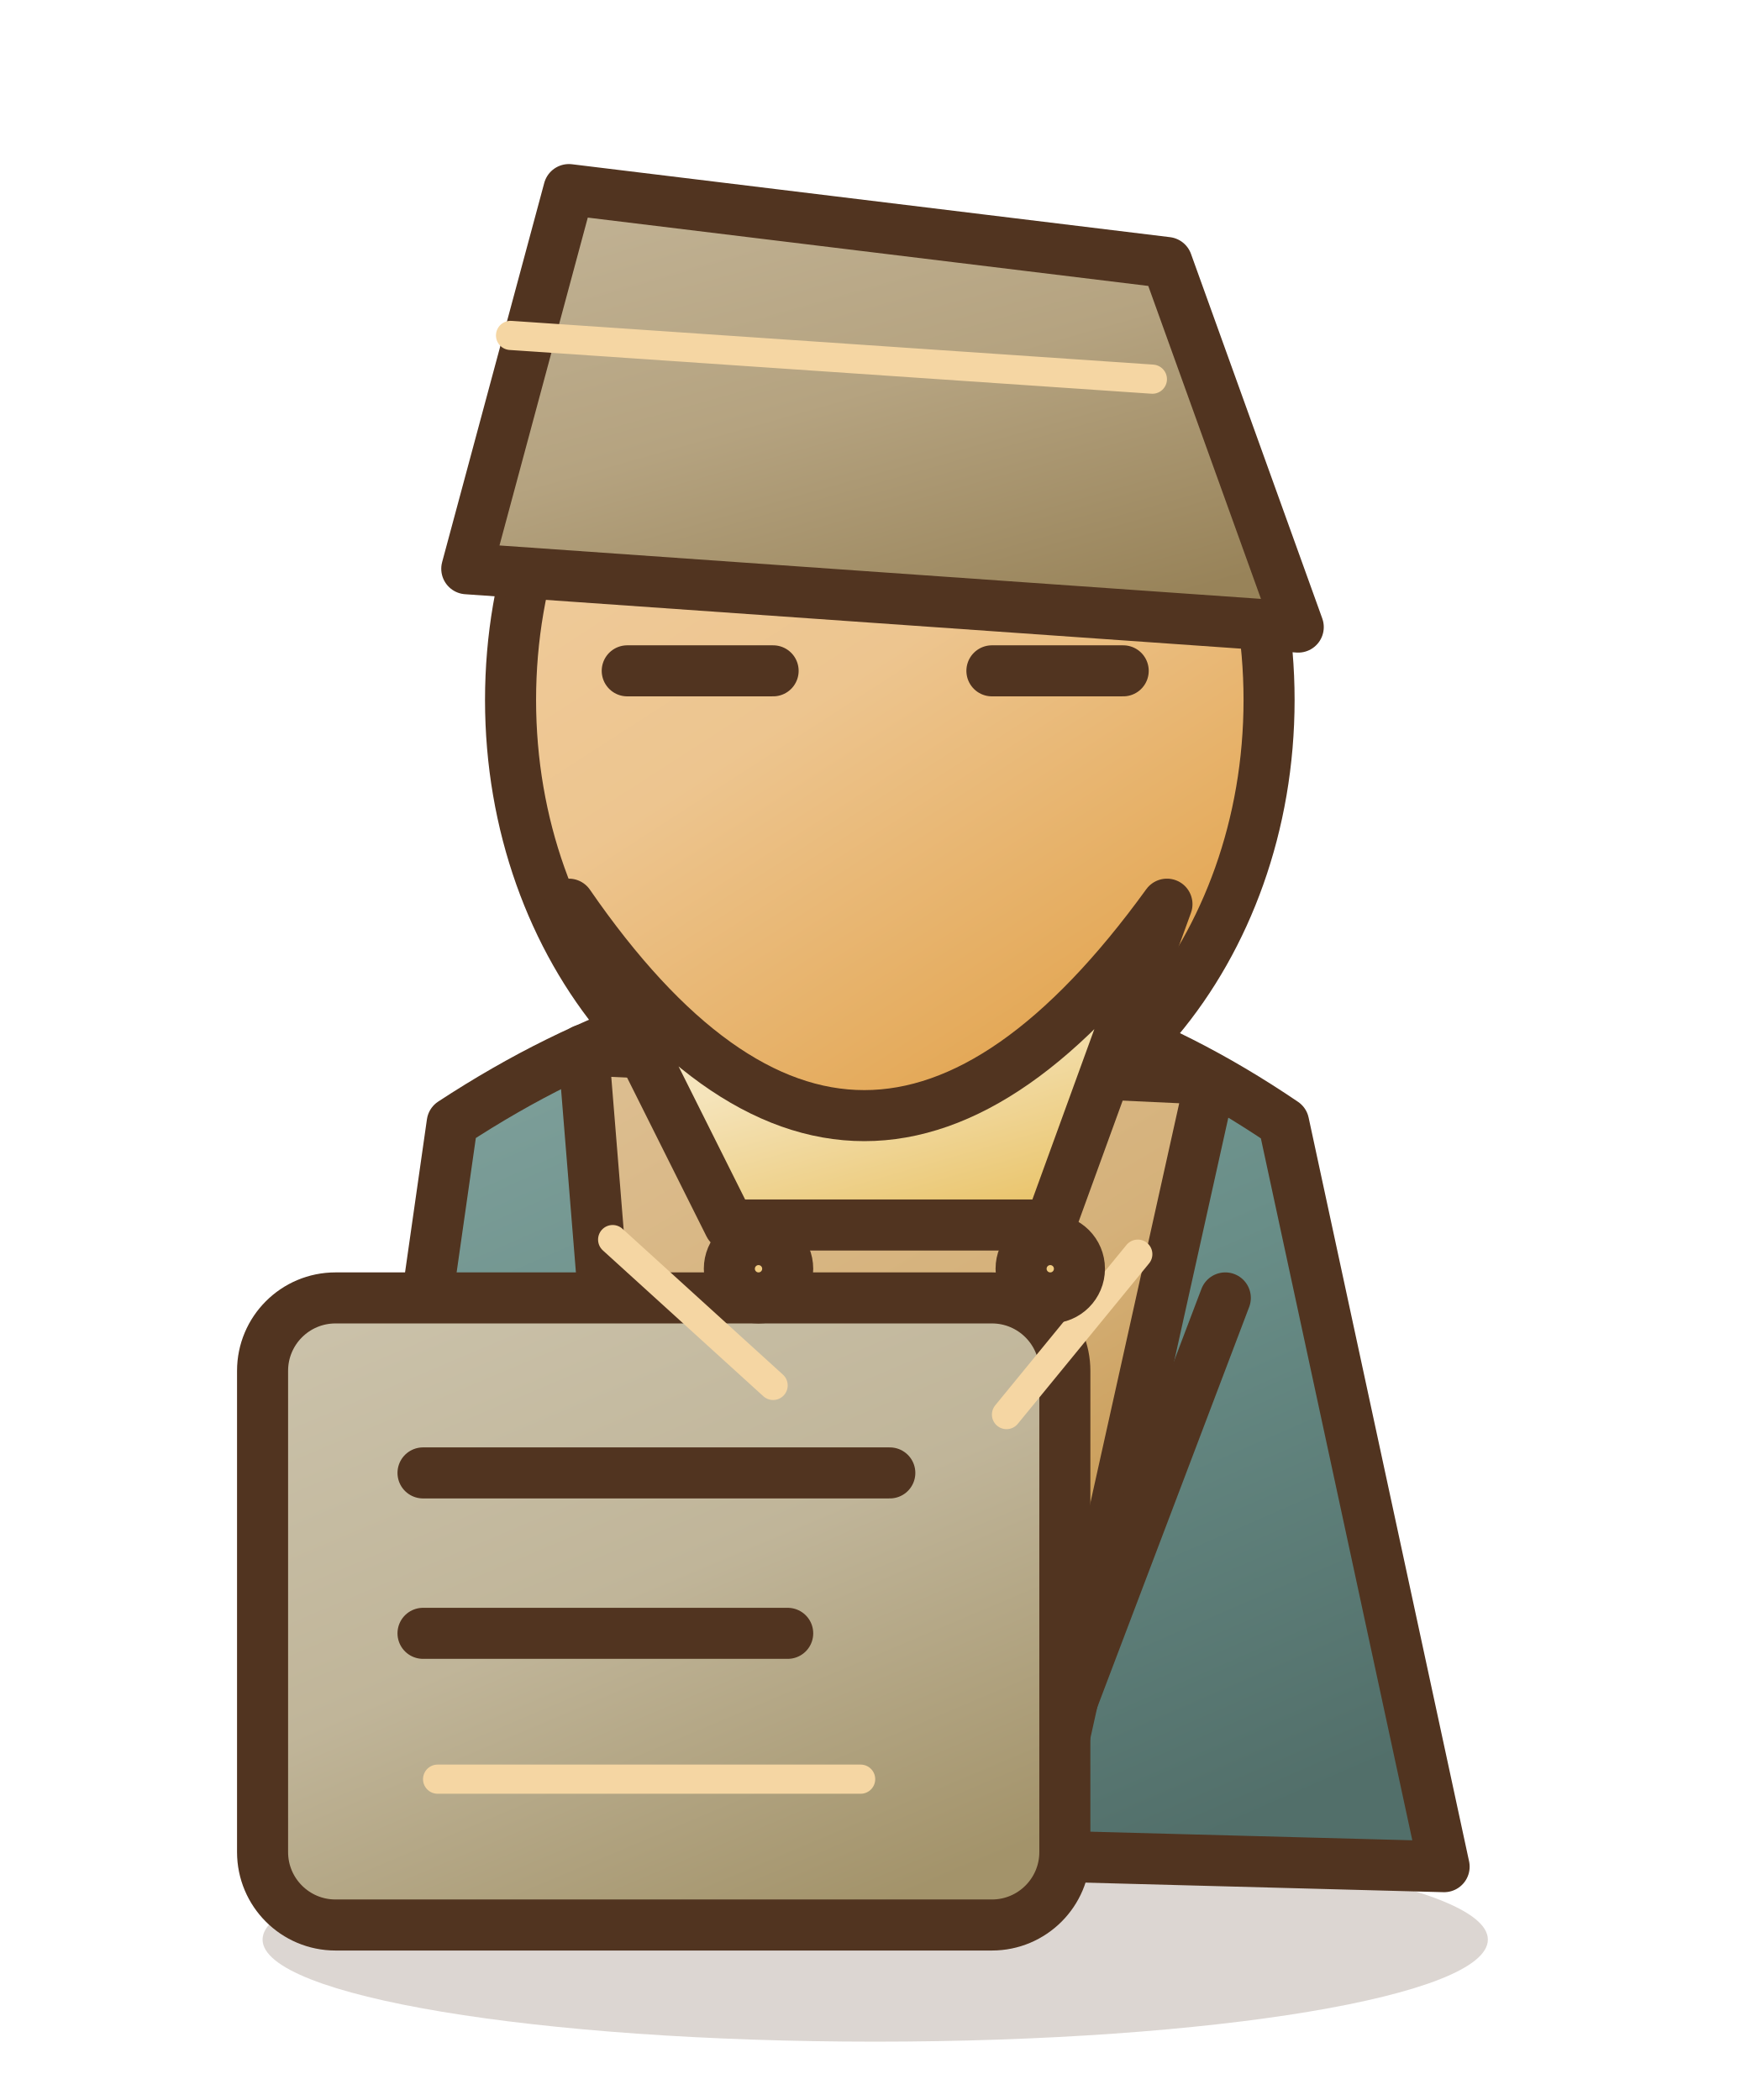
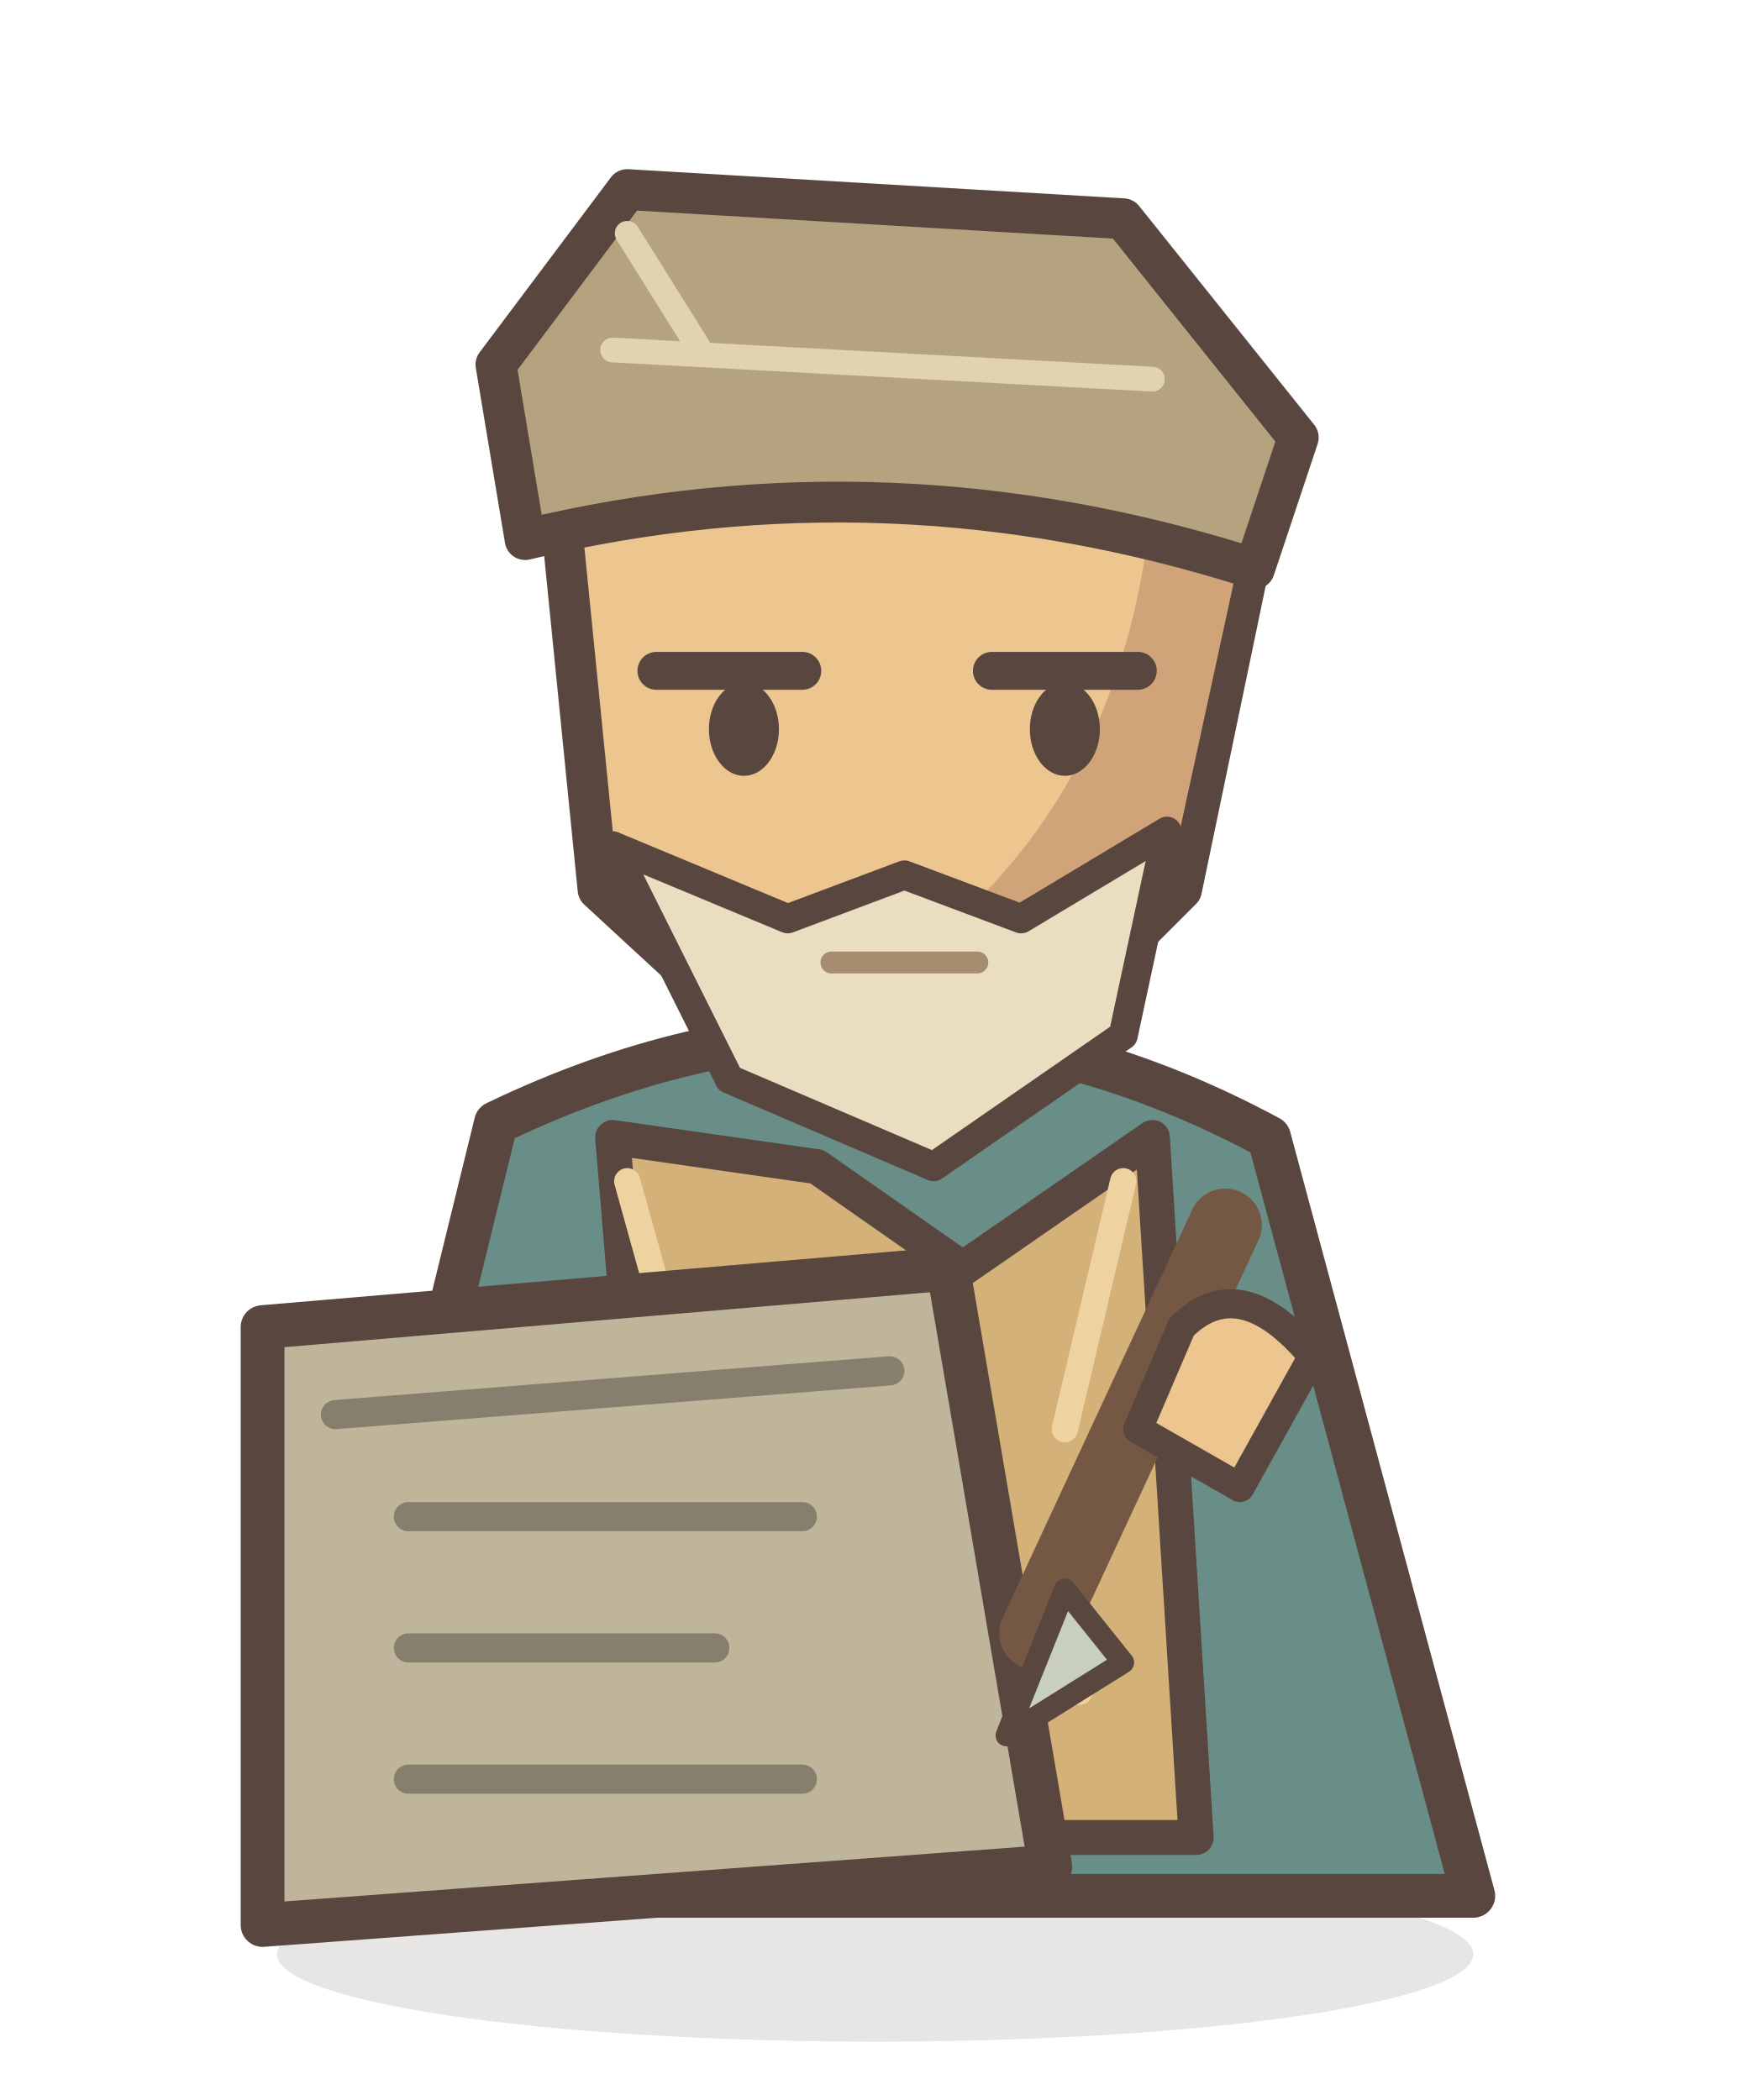
- <svg xmlns="http://www.w3.org/2000/svg" width="120" height="144" viewBox="0 0 120 144" data-art-direction="desert-atelier-v1">
-   <defs id="art-materials">
-     <linearGradient id="material-0" x1="0.18" y1="0" x2="0.72" y2="1">
-       <stop offset="0" stop-color="#80a19c" />
-       <stop offset=".48" stop-color="#698e88" />
-       <stop offset="1" stop-color="#526f6a" />
-     </linearGradient>
-     <linearGradient id="material-1" x1="0.18" y1="0" x2="0.72" y2="1">
-       <stop offset="0" stop-color="#dcbd8f" />
-       <stop offset=".48" stop-color="#d5b17a" />
-       <stop offset="1" stop-color="#c39042" />
-     </linearGradient>
-     <linearGradient id="material-2" x1="0.18" y1="0" x2="0.72" y2="1">
-       <stop offset="0" stop-color="#f0cea1" />
-       <stop offset=".48" stop-color="#edc58f" />
-       <stop offset="1" stop-color="#e1a047" />
-     </linearGradient>
-     <linearGradient id="material-3" x1="0.18" y1="0" x2="0.72" y2="1">
-       <stop offset="0" stop-color="#c1b294" />
-       <stop offset=".48" stop-color="#b5a380" />
-       <stop offset="1" stop-color="#988359" />
-     </linearGradient>
-     <linearGradient id="material-4" x1="0.18" y1="0" x2="0.72" y2="1">
-       <stop offset="0" stop-color="#f7e8c6" />
-       <stop offset=".48" stop-color="#f5e4bb" />
-       <stop offset="1" stop-color="#e9c368" />
-     </linearGradient>
-     <linearGradient id="material-5" x1="0.18" y1="0" x2="0.72" y2="1">
-       <stop offset="0" stop-color="#cac1a9" />
-       <stop offset=".48" stop-color="#c0b599" />
-       <stop offset="1" stop-color="#a3936a" />
-     </linearGradient>
-   </defs>
-   <ellipse cx="60" cy="133" rx="42" ry="7" fill="#513420" opacity="0.2" />
-   <g stroke="#513420" stroke-width="3.5" stroke-linecap="round" stroke-linejoin="round">
-     <path d="M24 126L31 77Q60 58 88 77L99 128Z" fill="url(#material-0)" data-base-fill="#698e88" />
-     <path d="M40 72L43 109L73 119L83 74Z" fill="url(#material-1)" data-base-fill="#d5b17a" />
-     <ellipse cx="61" cy="48" rx="26" ry="31" fill="url(#material-2)" data-base-fill="#edc58f" />
-     <path d="M32 39L39 13L80 18L89 43Z" fill="url(#material-3)" data-base-fill="#b5a380" />
-     <path d="M39 62Q59 91 80 62L72 84H50Z" fill="url(#material-4)" data-base-fill="#f5e4bb" />
-     <path d="M43 46H53M68 46H77" fill="none" />
-     <rect x="18" y="89" width="55" height="43" rx="5" fill="url(#material-5)" data-base-fill="#c0b599" />
-     <path d="M29 101H61M29 112H54M84 89L73 118" fill="none" />
-     <path d="M42 85l11 10m25-9-9 11M35 23l44 3M30 122h29" fill="none" stroke="#f5d6a3" stroke-width="2" />
-     <circle cx="52" cy="87" r="2" fill="#f1cc83" />
-     <circle cx="72" cy="87" r="2" fill="#f1cc83" />
-   </g>
+ <svg xmlns="http://www.w3.org/2000/svg" width="120" height="144" viewBox="0 0 120 144" data-art-direction="character-refinement-v1">
+   <ellipse cx="60" cy="134" rx="41" ry="6" fill="#59473f" stroke="none" stroke-width="2.4" fill-opacity="0.133" />
+   <path d="M34 77Q61 64 87 78L101 130H21Z" fill="#698e88" stroke="#59473f" stroke-width="3" stroke-linecap="round" stroke-linejoin="round" />
+   <path d="M42 78L46 126H82L79 78 66 87 56 80Z" fill="#d5b17a" stroke="#59473f" stroke-width="2.4" stroke-linecap="round" stroke-linejoin="round" />
+   <path d="M43 81L48 99M77 81L73 98M48 116H74" fill="none" stroke="#eed3a0" stroke-width="1.8" stroke-linecap="round" stroke-linejoin="round" />
+   <path d="M38 31Q41 15 62 15 85 17 86 37L81 61 69 73H54L41 61Z" fill="#edc58f" stroke="#59473f" stroke-width="2.8" stroke-linecap="round" stroke-linejoin="round" />
+   <path d="M79 34L85 38 80 61 67 70 59 68Q77 57 79 34Z" fill="#d0a379" stroke="none" stroke-width="2.4" stroke-linecap="round" stroke-linejoin="round" />
+   <path d="M36 37L34 25 43 13 77 15 89 30 86 39Q61 31 36 37Z" fill="#b5a380" stroke="#59473f" stroke-width="2.8" stroke-linecap="round" stroke-linejoin="round" />
+   <path d="M42 24L79 26M43 16L48 24" fill="none" stroke="#e0d3ad" stroke-width="1.7" stroke-linecap="round" stroke-linejoin="round" />
+   <path d="M42 58L54 63 62 60 70 63 80 57 77 71 64 80 50 74Z" fill="#e9dec0" stroke="#59473f" stroke-width="2" stroke-linecap="round" stroke-linejoin="round" />
+   <path d="M45 46H55M68 46H78" fill="none" stroke="#59473f" stroke-width="2.6" stroke-linecap="round" stroke-linejoin="round" />
+   <ellipse cx="51" cy="50" rx="2.4" ry="3.2" fill="#59473f" stroke="none" stroke-width="2.4" />
+   <ellipse cx="73" cy="50" rx="2.4" ry="3.2" fill="#59473f" stroke="none" stroke-width="2.4" />
+   <path d="M57 66H67" fill="none" stroke="#a68d70" stroke-width="1.5" stroke-linecap="round" stroke-linejoin="round" />
+   <path d="M18 91L65 87 72 128 18 132Z" fill="#beb59b" stroke="#59473f" stroke-width="3" stroke-linecap="round" stroke-linejoin="round" />
+   <path d="M23 97L61 94M28 104H55M28 113H49M28 122H55" fill="none" stroke="#867f6d" stroke-width="2" stroke-linecap="round" stroke-linejoin="round" />
+   <path d="M84 84L71 112" fill="none" stroke="#755843" stroke-width="5" stroke-linecap="round" stroke-linejoin="round" />
+   <path d="M73 109L69 119 77 114Z" fill="#c8cfbc" stroke="#59473f" stroke-width="1.5" stroke-linecap="round" stroke-linejoin="round" />
+   <path d="M81 91Q85 87 90 93L85 102 78 98Z" fill="#edc58f" stroke="#59473f" stroke-width="2" stroke-linecap="round" stroke-linejoin="round" />
</svg>
